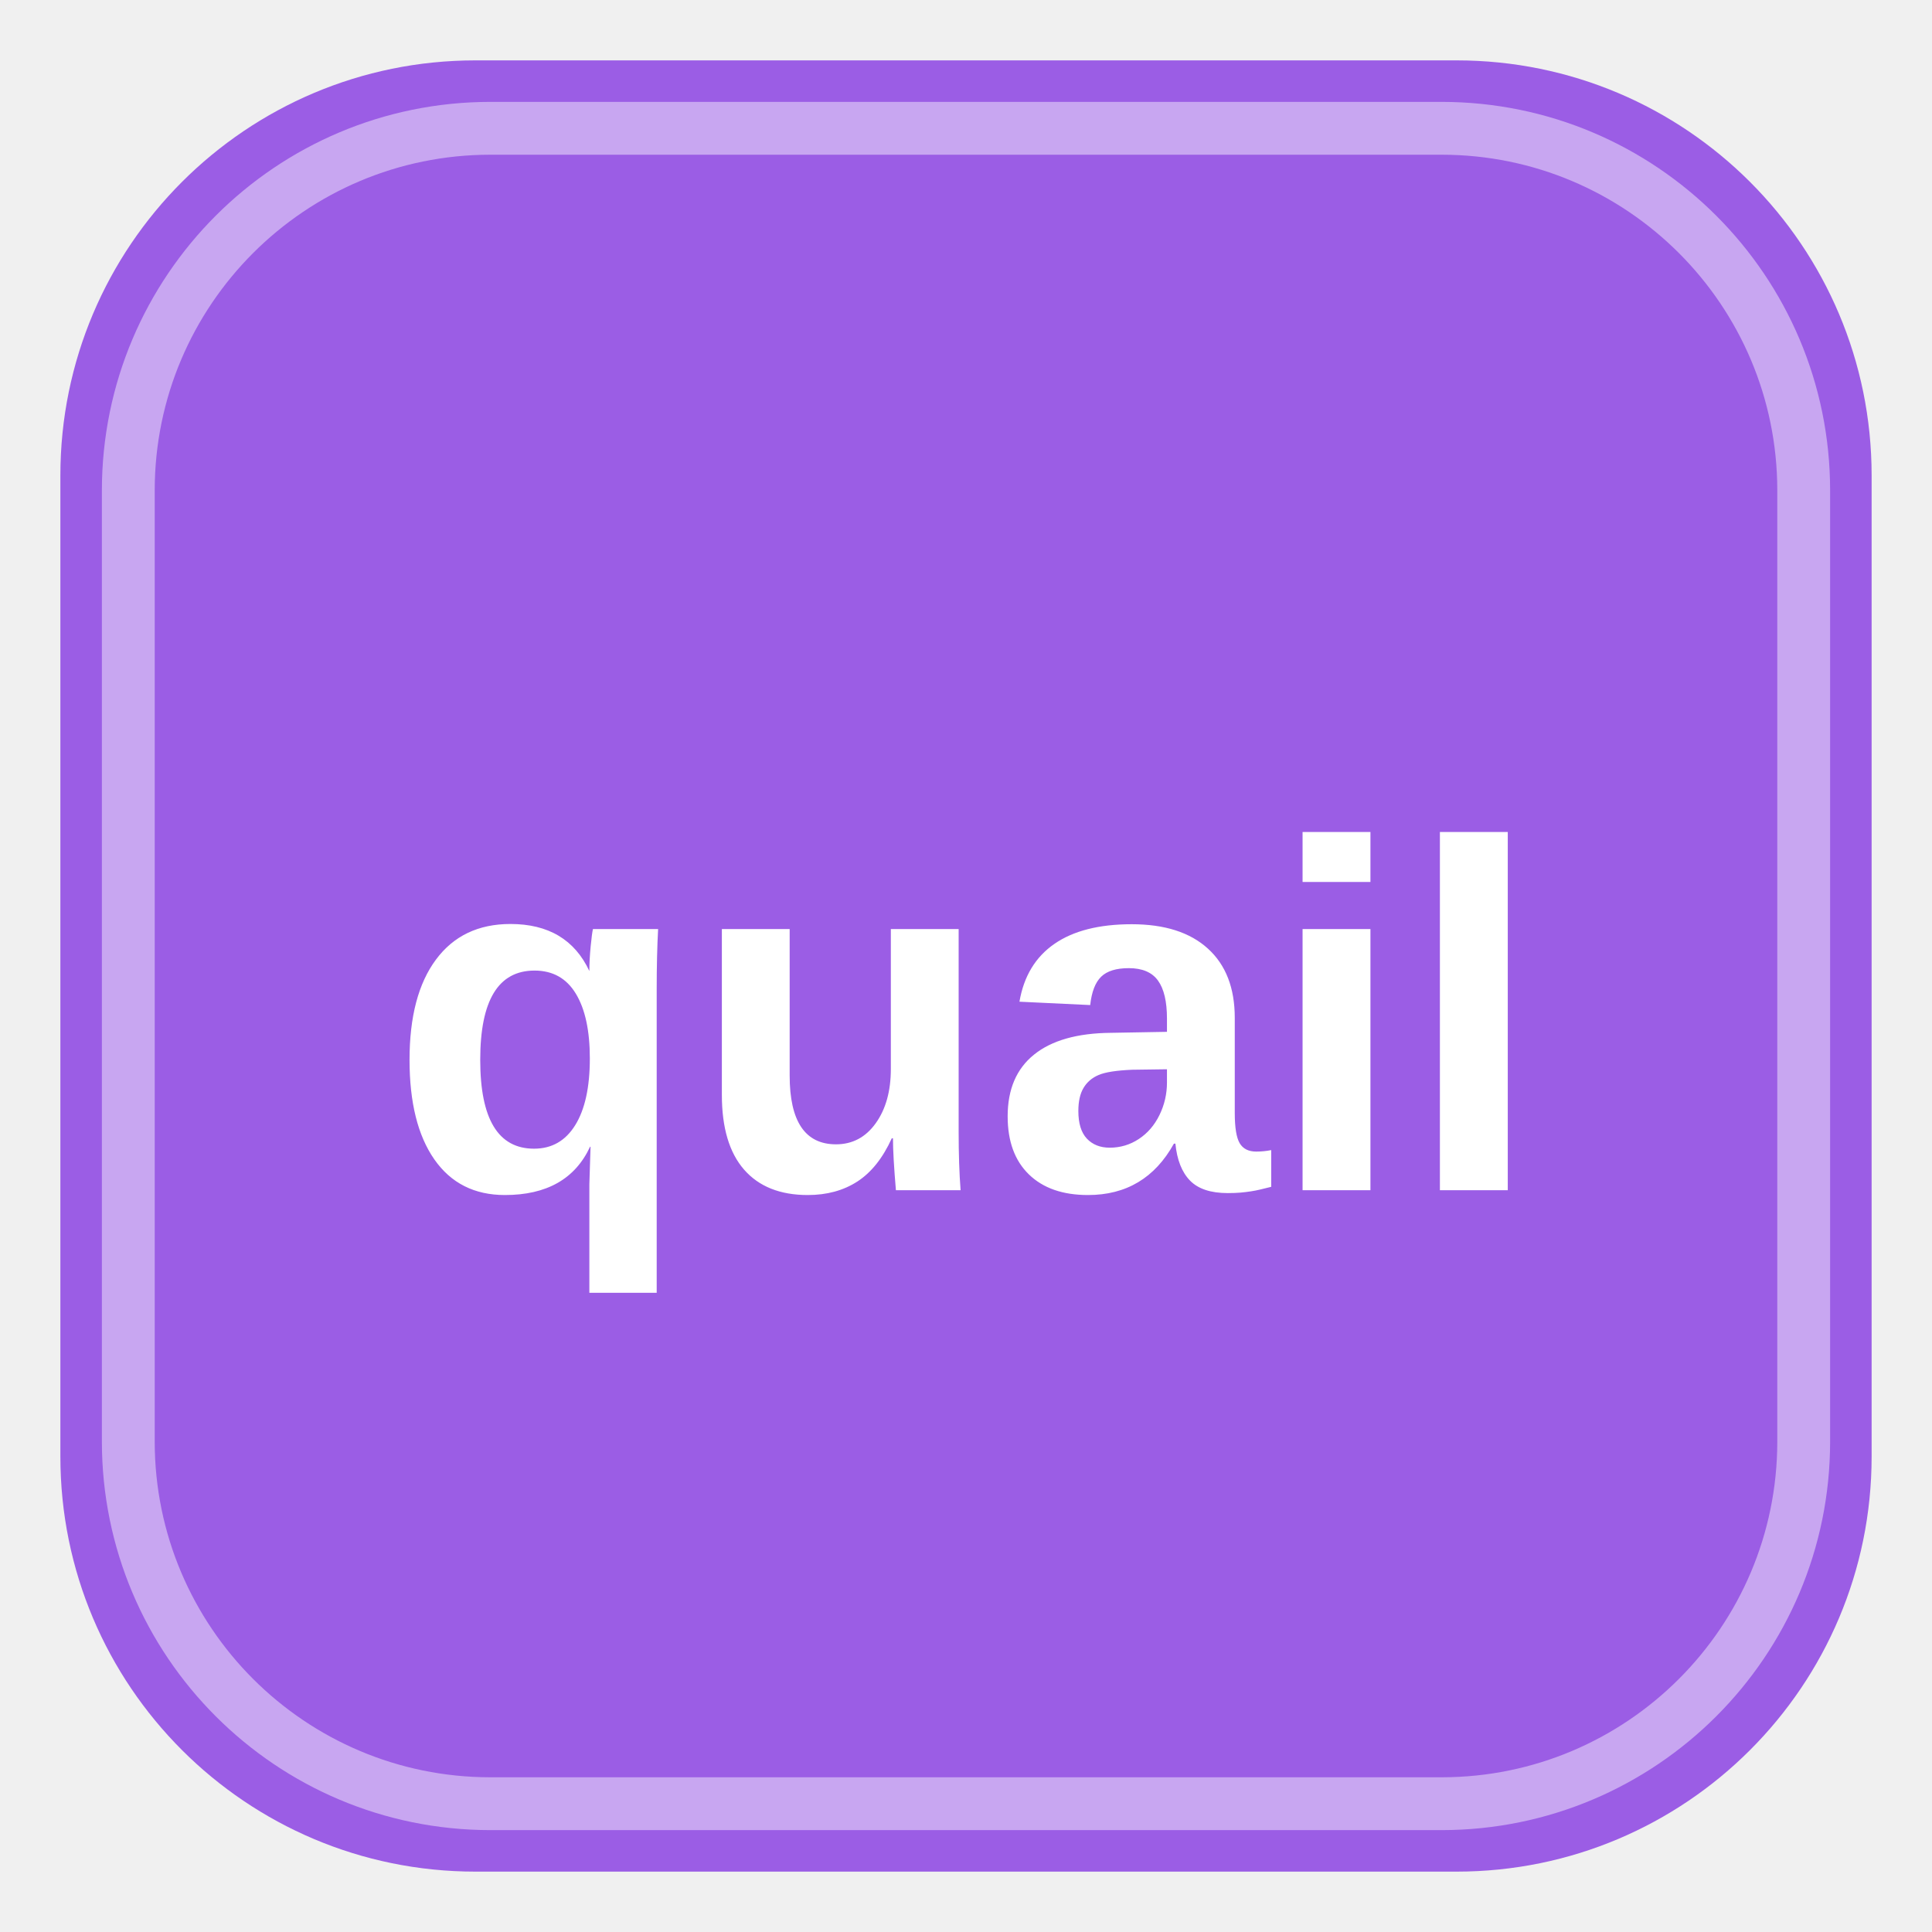
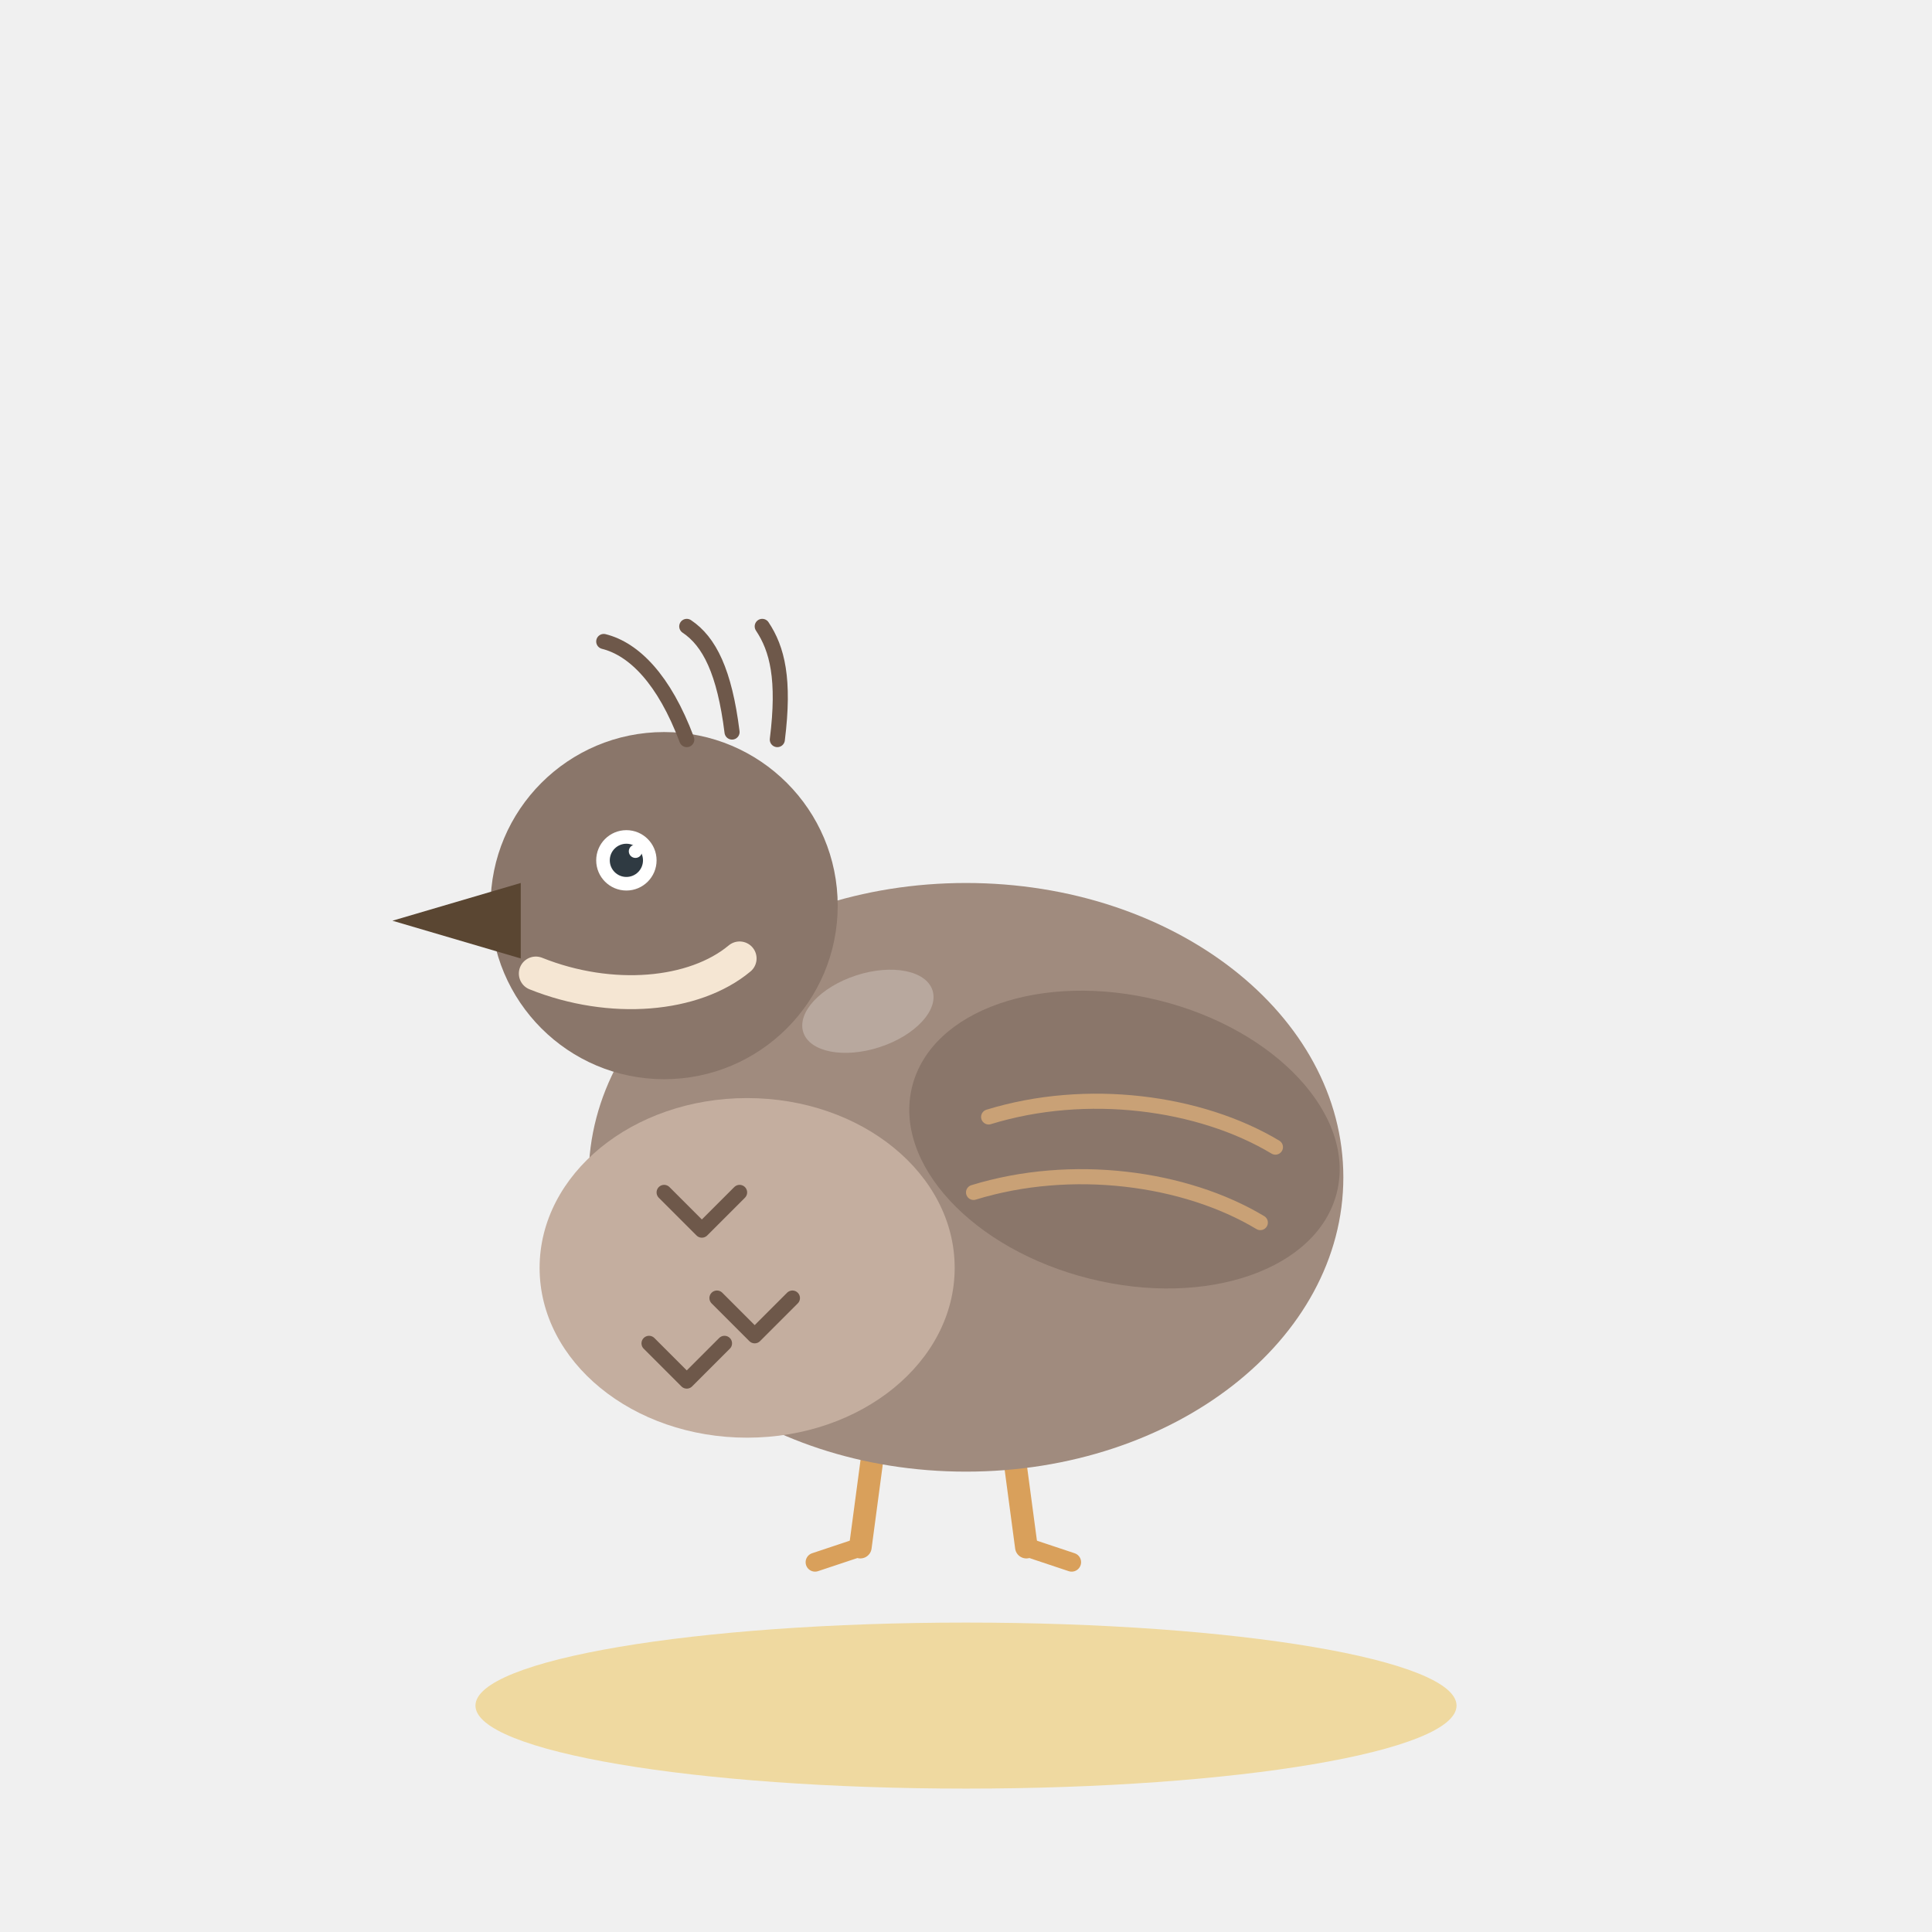
<svg xmlns="http://www.w3.org/2000/svg" width="512" height="512" viewBox="0 0 512 512">
-   <rect x="16" y="16" width="480" height="480" rx="110" fill="#9B5DE5" />
-   <rect x="34" y="34" width="444" height="444" rx="96" fill="none" stroke="rgba(255,255,255,0.45)" stroke-width="14" />
-   <text x="256" y="270" font-family="Arial, Helvetica, sans-serif" font-weight="bold" font-size="131" fill="#FFFFFF" text-anchor="middle" dominant-baseline="central">quail</text>
+   <ellipse cx="256" cy="452" rx="130" ry="22" fill="#EFD9A0" />
+   <path d="M232 380 L228 410" stroke="#D9A05B" stroke-width="6" fill="none" stroke-linecap="round" stroke-linejoin="round" opacity="1" />
+   <path d="M228 410 L216 414" stroke="#D9A05B" stroke-width="5" fill="none" stroke-linecap="round" stroke-linejoin="round" opacity="1" />
+   <path d="M268 380 L272 410" stroke="#D9A05B" stroke-width="6" fill="none" stroke-linecap="round" stroke-linejoin="round" opacity="1" />
+   <path d="M272 410 L284 414" stroke="#D9A05B" stroke-width="5" fill="none" stroke-linecap="round" stroke-linejoin="round" opacity="1" />
+   <ellipse cx="256" cy="312" rx="100" ry="78" fill="#A08B7E" />
+   <circle cx="176" cy="240" r="46" fill="#8A766A" />
+   <path d="M182 196 C176 180 168 172 160 170" stroke="#6E584A" stroke-width="4" fill="none" stroke-linecap="round" stroke-linejoin="round" opacity="1" />
+   <path d="M194 194 C192 178 188 170 182 166" stroke="#6E584A" stroke-width="4" fill="none" stroke-linecap="round" stroke-linejoin="round" opacity="1" />
+   <path d="M206 196 C208 180 206 172 202 166" stroke="#6E584A" stroke-width="4" fill="none" stroke-linecap="round" stroke-linejoin="round" opacity="1" />
+   <path d="M138 234 L104 244 L138 254 Z" fill="#5A4632" />
+   <circle cx="166" cy="228" r="8" fill="#FFFFFF" />
+   <circle cx="166" cy="228" r="4.4" fill="#2F3A42" />
+   <circle cx="168.4" cy="225.6" r="1.76" fill="#FFFFFF" />
+   <path d="M142 258 C162 266 184 264 196 254" stroke="#F5E6D3" stroke-width="9" fill="none" stroke-linecap="round" stroke-linejoin="round" opacity="1" />
+   <ellipse cx="198" cy="336" rx="55" ry="45" fill="#C4AE9F" />
+   <path d="M176 316 L186 326 L196 316" stroke="#6E584A" stroke-width="4" fill="none" stroke-linecap="round" stroke-linejoin="round" opacity="1" />
+   <path d="M190 344 L200 354 L210 344" stroke="#6E584A" stroke-width="4" fill="none" stroke-linecap="round" stroke-linejoin="round" opacity="1" />
+   <path d="M172 356 L182 366 L192 356" stroke="#6E584A" stroke-width="4" fill="none" stroke-linecap="round" stroke-linejoin="round" opacity="1" />
+   <ellipse cx="298" cy="302" rx="58" ry="38" fill="#8A766A" transform="rotate(14 298 302)" />
+   <path d="M262 296 C288 288 318 292 338 304" stroke="#C9A176" stroke-width="4" fill="none" stroke-linecap="round" stroke-linejoin="round" opacity="1" />
+   <path d="M258 316 C284 308 314 312 334 324" stroke="#C9A176" stroke-width="4" fill="none" stroke-linecap="round" stroke-linejoin="round" opacity="1" />
+   <ellipse cx="230" cy="268" rx="18" ry="10" fill="#FFFFFF" opacity="0.25" transform="rotate(-18 230 268)" />
</svg>
